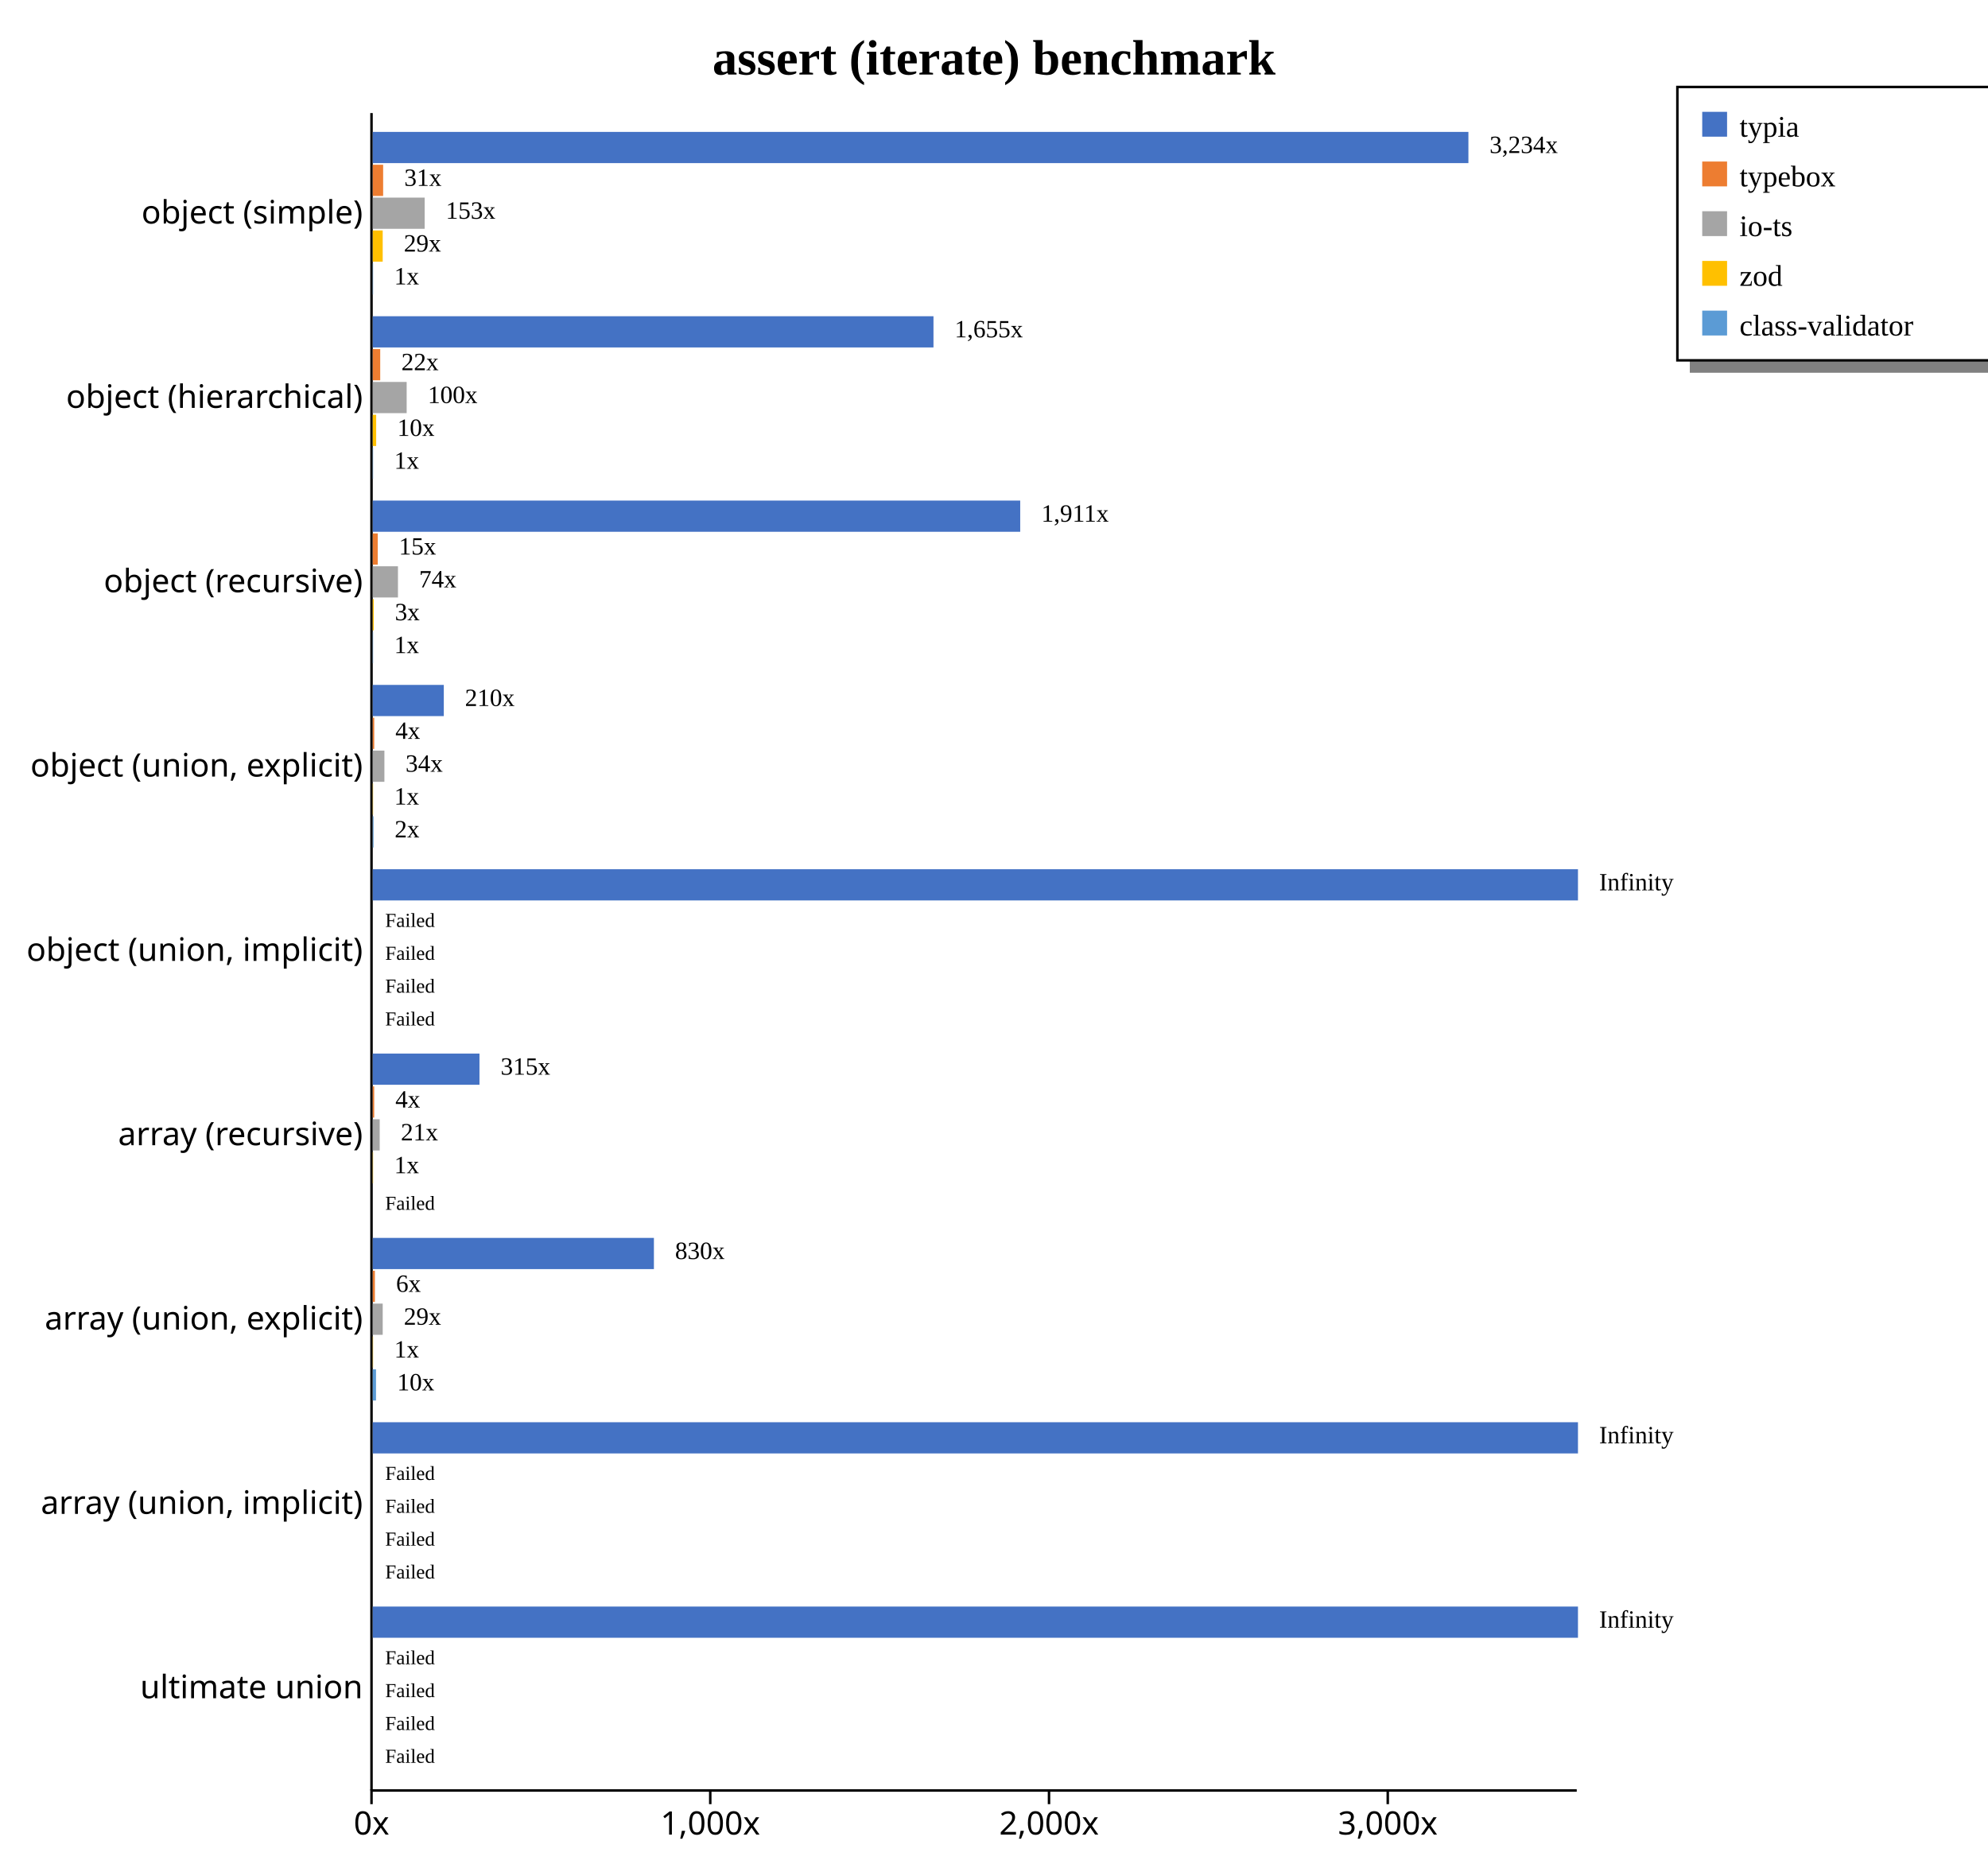
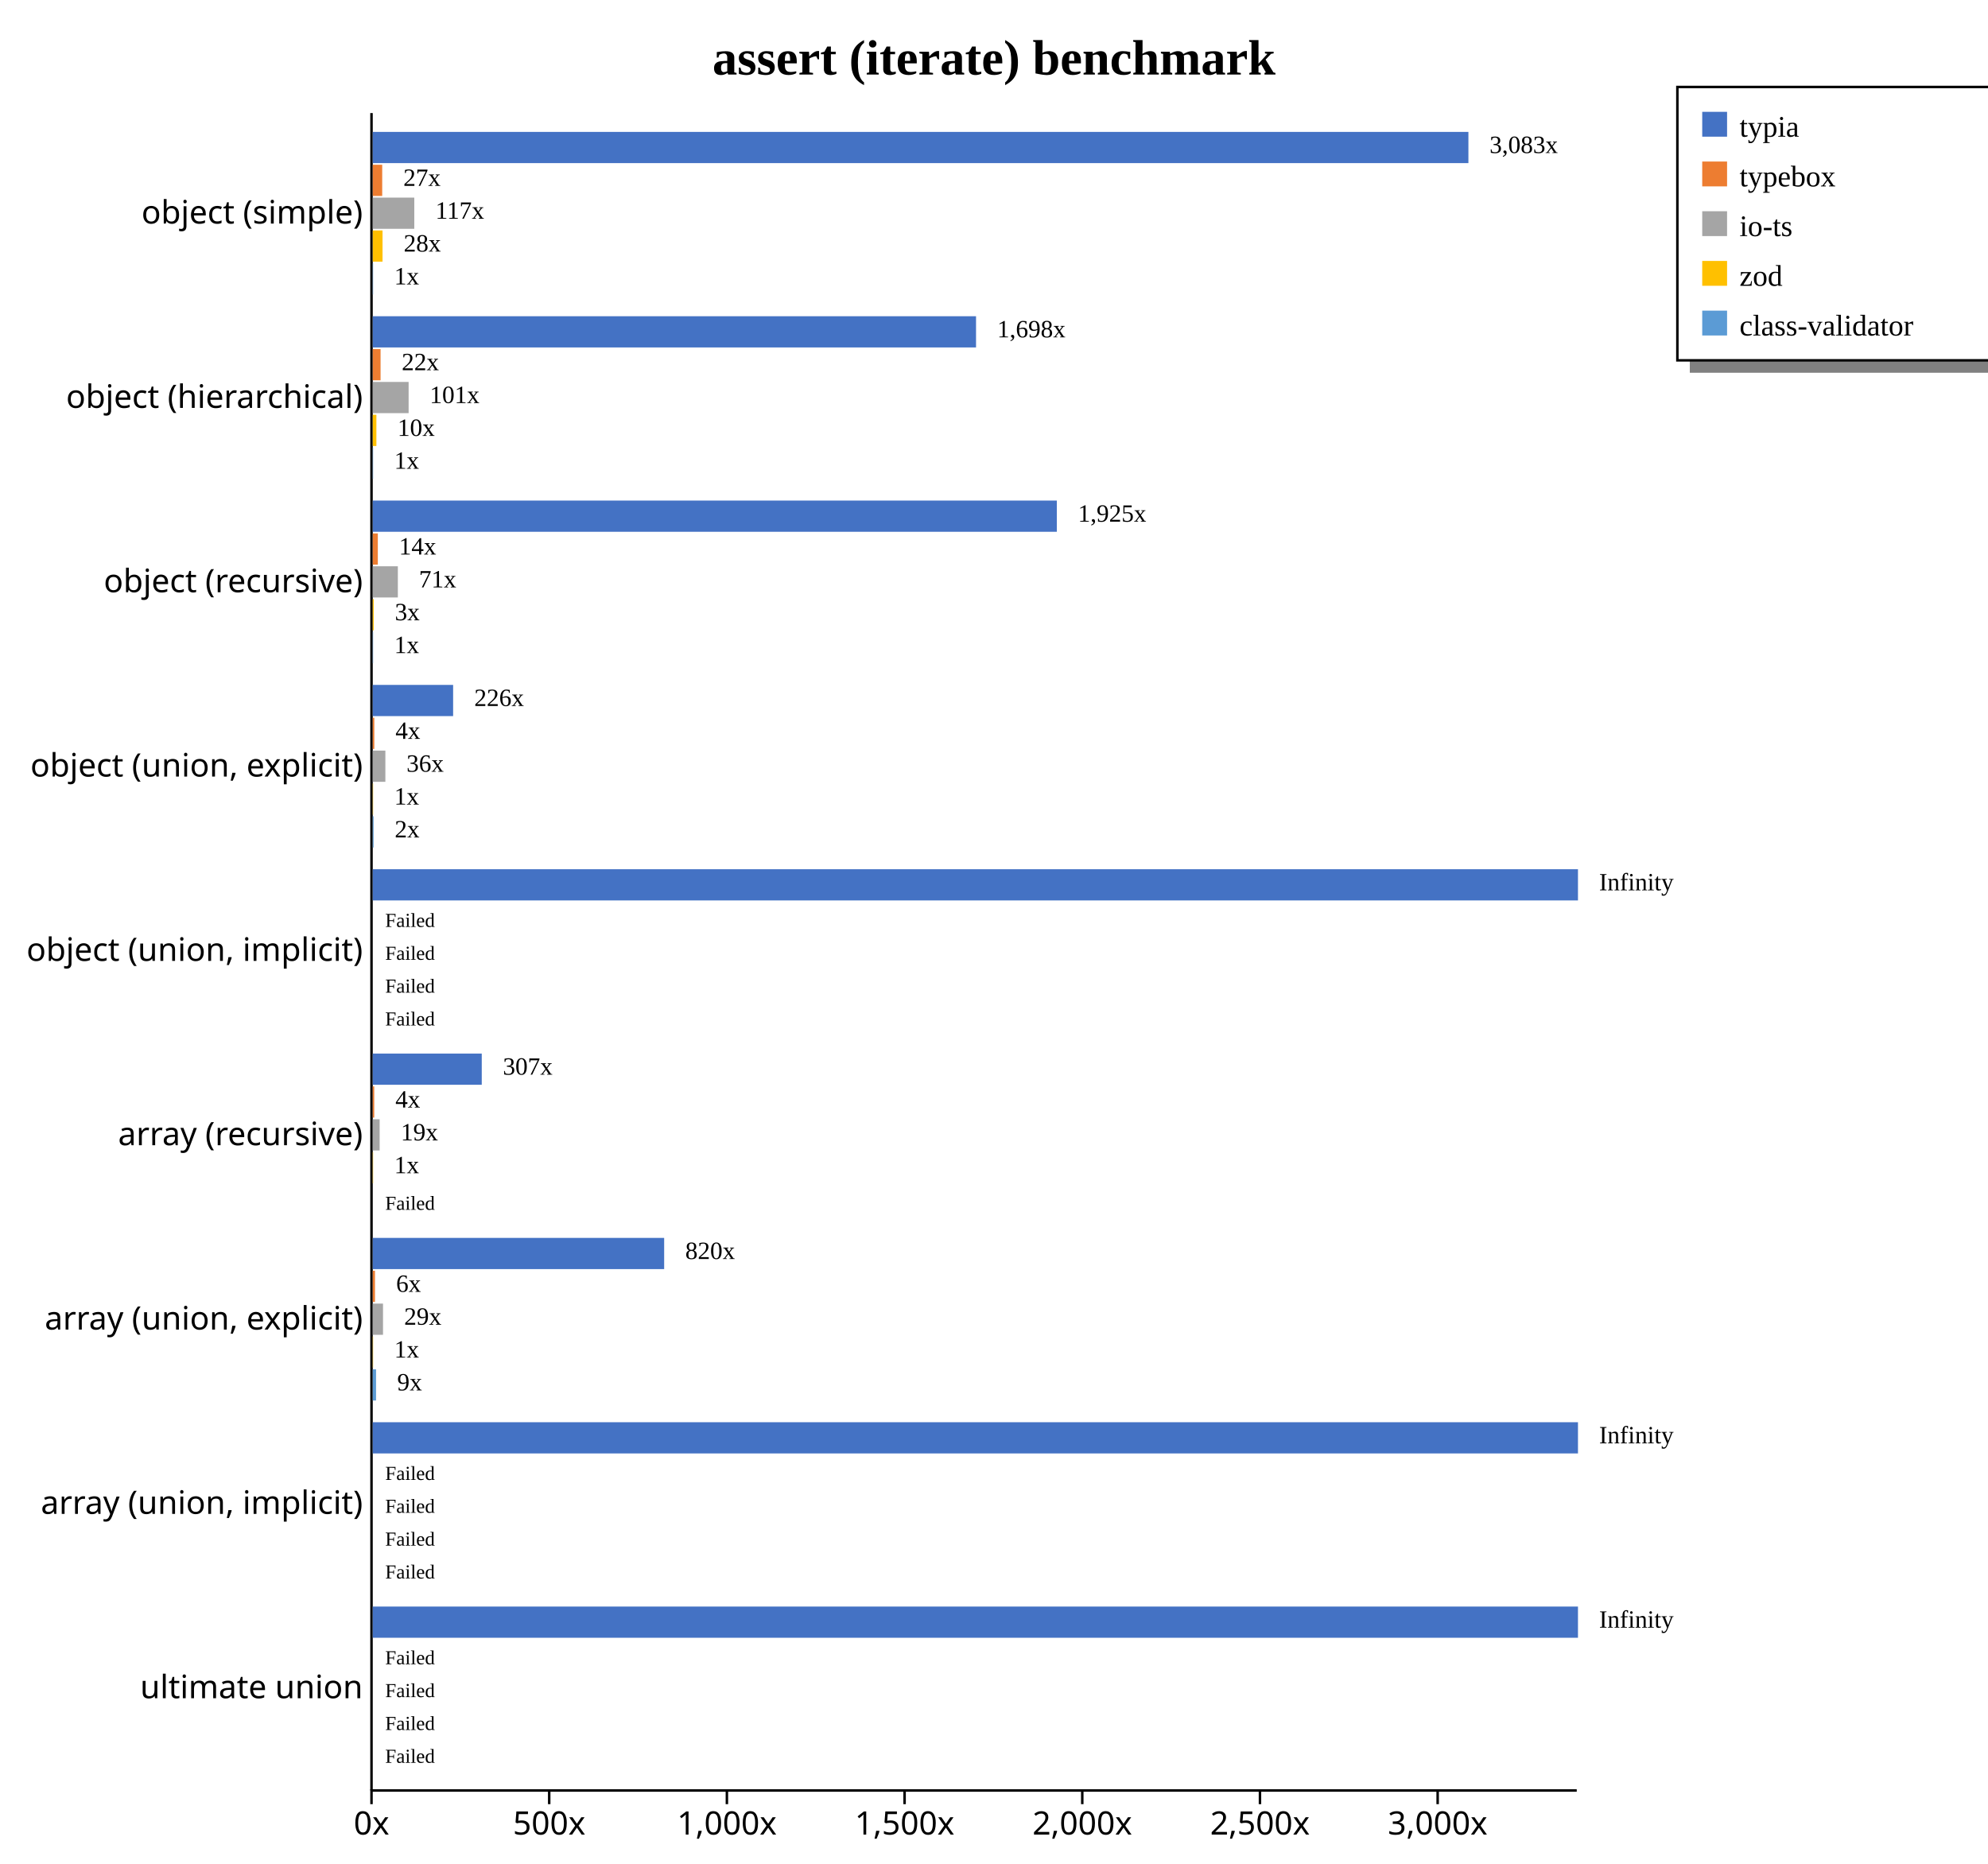
<svg xmlns="http://www.w3.org/2000/svg" width="800" height="750" style="background-color: white;">
  <g class="y axis" transform="translate(149,45)" fill="none" font-size="10" font-family="sans-serif" text-anchor="end" style="font-size: 13px;">
    <path class="domain" stroke="currentColor" d="M0.5,0.5V675.5" />
    <g class="tick" opacity="1" transform="translate(0,40.7967)" style="font-size: 13px;">
      <line stroke="currentColor" x2="0" />
      <text fill="currentColor" x="-3" dy="0.32em">object (simple)    </text>
    </g>
    <g class="tick" opacity="1" transform="translate(0,114.9725)" style="font-size: 13px;">
      <line stroke="currentColor" x2="0" />
      <text fill="currentColor" x="-3" dy="0.32em">object (hierarchical)    </text>
    </g>
    <g class="tick" opacity="1" transform="translate(0,189.1484)" style="font-size: 13px;">
      <line stroke="currentColor" x2="0" />
      <text fill="currentColor" x="-3" dy="0.32em">object (recursive)    </text>
    </g>
    <g class="tick" opacity="1" transform="translate(0,263.3242)" style="font-size: 13px;">
      <line stroke="currentColor" x2="0" />
      <text fill="currentColor" x="-3" dy="0.32em">object (union, explicit)    </text>
    </g>
    <g class="tick" opacity="1" transform="translate(0,337.5)" style="font-size: 13px;">
      <line stroke="currentColor" x2="0" />
      <text fill="currentColor" x="-3" dy="0.32em">object (union, implicit)    </text>
    </g>
    <g class="tick" opacity="1" transform="translate(0,411.6758)" style="font-size: 13px;">
      <line stroke="currentColor" x2="0" />
      <text fill="currentColor" x="-3" dy="0.32em">array (recursive)    </text>
    </g>
    <g class="tick" opacity="1" transform="translate(0,485.8516)" style="font-size: 13px;">
      <line stroke="currentColor" x2="0" />
      <text fill="currentColor" x="-3" dy="0.32em">array (union, explicit)    </text>
    </g>
    <g class="tick" opacity="1" transform="translate(0,560.0275)" style="font-size: 13px;">
      <line stroke="currentColor" x2="0" />
      <text fill="currentColor" x="-3" dy="0.32em">array (union, implicit)    </text>
    </g>
    <g class="tick" opacity="1" transform="translate(0,634.2033)" style="font-size: 13px;">
      <line stroke="currentColor" x2="0" />
      <text fill="currentColor" x="-3" dy="0.32em">ultimate union    </text>
    </g>
  </g>
  <g class="x axis" transform="translate(149,720)" fill="none" font-size="10" font-family="sans-serif" text-anchor="middle" style="font-size: 13px;">
    <path class="domain" stroke="currentColor" d="M0.5,0.5H485.5" />
    <g class="tick" opacity="1" transform="translate(0.5,0)" style="font-size: 13px;">
      <line stroke="currentColor" y2="6" />
      <text fill="currentColor" y="9" dy="0.71em">0x</text>
    </g>
-     <g class="tick" opacity="1" transform="translate(136.8184,0)" style="font-size: 13px;">
+     <g class="tick" opacity="1" transform="translate(72.00565,0)" style="font-size: 13px;">
+       <line stroke="currentColor" y2="6" />
+       <text fill="currentColor" y="9" dy="0.71em">500x</text>
+     </g>
+     <g class="tick" opacity="1" transform="translate(143.5113,0)" style="font-size: 13px;">
      <line stroke="currentColor" y2="6" />
      <text fill="currentColor" y="9" dy="0.71em">1,000x</text>
    </g>
-     <g class="tick" opacity="1" transform="translate(273.1368,0)" style="font-size: 13px;">
+     <g class="tick" opacity="1" transform="translate(215.0169,0)" style="font-size: 13px;">
+       <line stroke="currentColor" y2="6" />
+       <text fill="currentColor" y="9" dy="0.71em">1,500x</text>
+     </g>
+     <g class="tick" opacity="1" transform="translate(286.5226,0)" style="font-size: 13px;">
      <line stroke="currentColor" y2="6" />
      <text fill="currentColor" y="9" dy="0.71em">2,000x</text>
    </g>
-     <g class="tick" opacity="1" transform="translate(409.4552,0)" style="font-size: 13px;">
+     <g class="tick" opacity="1" transform="translate(358.0282,0)" style="font-size: 13px;">
+       <line stroke="currentColor" y2="6" />
+       <text fill="currentColor" y="9" dy="0.71em">2,500x</text>
+     </g>
+     <g class="tick" opacity="1" transform="translate(429.5339,0)" style="font-size: 13px;">
      <line stroke="currentColor" y2="6" />
      <text fill="currentColor" y="9" dy="0.71em">3,000x</text>
    </g>
  </g>
  <text transform="translate(400, 30)" style="text-anchor: middle; font-size: 20px; font-weight: bold;">assert (iterate) benchmark</text>
  <rect x="680" y="145" width="200" height="5" fill="gray" />
  <rect x="675" y="35" width="200" height="110" fill="none" stroke="black" />
  <rect x="685" y="45" width="10" height="10" style="fill: #4472c4;" />
  <text x="700" y="55" style="font-size: 12px;">typia</text>
  <rect x="685" y="65" width="10" height="10" style="fill: #ed7d31;" />
  <text x="700" y="75" style="font-size: 12px;">typebox</text>
  <rect x="685" y="85" width="10" height="10" style="fill: #a5a5a5;" />
  <text x="700" y="95" style="font-size: 12px;">io-ts</text>
  <rect x="685" y="105" width="10" height="10" style="fill: #ffc000;" />
  <text x="700" y="115" style="font-size: 12px;">zod</text>
  <rect x="685" y="125" width="10" height="10" style="fill: #5b9bd5;" />
  <text x="700" y="135" style="font-size: 12px;">class-validator</text>
  <g style="font-size: 13px;">
    <g style="font-size: 13px;">
      <rect x="150" y="53.079" width="440.909" height="12.558" fill="#4472c4" />
-       <rect x="150" y="66.298" width="4.18" height="12.558" fill="#ed7d31" />
-       <rect x="150" y="79.517" width="20.892" height="12.558" fill="#a5a5a5" />
-       <rect x="150" y="92.737" width="4.003" height="12.558" fill="#ffc000" />
-       <rect x="150" y="105.956" width="0.136" height="12.558" fill="#5b9bd5" />
-       <text class="label" x="599.409" y="61.579" font-size="10px">3,234x</text>
-       <text class="label" x="162.68" y="74.798" font-size="10px">31x</text>
-       <text class="label" x="179.392" y="88.017" font-size="10px">153x</text>
-       <text class="label" x="162.503" y="101.237" font-size="10px">29x</text>
-       <text class="label" x="158.636" y="114.456" font-size="10px">1x</text>
+       <rect x="150" y="66.298" width="3.805" height="12.558" fill="#ed7d31" />
+       <rect x="150" y="79.517" width="16.716" height="12.558" fill="#a5a5a5" />
+       <rect x="150" y="92.737" width="3.937" height="12.558" fill="#ffc000" />
+       <rect x="150" y="105.956" width="0.143" height="12.558" fill="#5b9bd5" />
+       <text class="label" x="599.409" y="61.579" font-size="10px">3,083x</text>
+       <text class="label" x="162.305" y="74.798" font-size="10px">27x</text>
+       <text class="label" x="175.216" y="88.017" font-size="10px">117x</text>
+       <text class="label" x="162.437" y="101.237" font-size="10px">28x</text>
+       <text class="label" x="158.643" y="114.456" font-size="10px">1x</text>
      <text class="label" x="595.909" y="63.079" font-size="8px" />
-       <text class="label" x="159.18" y="76.298" font-size="8px" />
-       <text class="label" x="175.892" y="89.517" font-size="8px" />
-       <text class="label" x="159.003" y="102.737" font-size="8px" />
-       <text class="label" x="155.136" y="115.956" font-size="8px" />
-     </g>
-     <g style="font-size: 13px;">
-       <rect x="150" y="127.254" width="225.644" height="12.558" fill="#4472c4" />
-       <rect x="150" y="140.474" width="3.008" height="12.558" fill="#ed7d31" />
-       <rect x="150" y="153.693" width="13.647" height="12.558" fill="#a5a5a5" />
-       <rect x="150" y="166.913" width="1.379" height="12.558" fill="#ffc000" />
-       <rect x="150" y="180.132" width="0.136" height="12.558" fill="#5b9bd5" />
-       <text class="label" x="384.144" y="135.754" font-size="10px">1,655x</text>
-       <text class="label" x="161.508" y="148.974" font-size="10px">22x</text>
-       <text class="label" x="172.147" y="162.193" font-size="10px">100x</text>
-       <text class="label" x="159.879" y="175.413" font-size="10px">10x</text>
-       <text class="label" x="158.636" y="188.632" font-size="10px">1x</text>
-       <text class="label" x="380.644" y="137.254" font-size="8px" />
-       <text class="label" x="158.008" y="150.474" font-size="8px" />
-       <text class="label" x="168.647" y="163.693" font-size="8px" />
-       <text class="label" x="156.379" y="176.913" font-size="8px" />
-       <text class="label" x="155.136" y="190.132" font-size="8px" />
-     </g>
-     <g style="font-size: 13px;">
-       <rect x="150" y="201.43" width="260.549" height="12.558" fill="#4472c4" />
-       <rect x="150" y="214.65" width="2.015" height="12.558" fill="#ed7d31" />
-       <rect x="150" y="227.869" width="10.146" height="12.558" fill="#a5a5a5" />
-       <rect x="150" y="241.089" width="0.402" height="12.558" fill="#ffc000" />
-       <rect x="150" y="254.308" width="0.136" height="12.558" fill="#5b9bd5" />
-       <text class="label" x="419.049" y="209.93" font-size="10px">1,911x</text>
-       <text class="label" x="160.515" y="223.15" font-size="10px">15x</text>
-       <text class="label" x="168.646" y="236.369" font-size="10px">74x</text>
-       <text class="label" x="158.902" y="249.589" font-size="10px">3x</text>
-       <text class="label" x="158.636" y="262.808" font-size="10px">1x</text>
-       <text class="label" x="415.549" y="211.43" font-size="8px" />
-       <text class="label" x="157.015" y="224.65" font-size="8px" />
-       <text class="label" x="165.146" y="237.869" font-size="8px" />
-       <text class="label" x="155.402" y="251.089" font-size="8px" />
-       <text class="label" x="155.136" y="264.308" font-size="8px" />
-     </g>
-     <g style="font-size: 13px;">
-       <rect x="150" y="275.606" width="28.593" height="12.558" fill="#4472c4" />
-       <rect x="150" y="288.825" width="0.599" height="12.558" fill="#ed7d31" />
-       <rect x="150" y="302.045" width="4.692" height="12.558" fill="#a5a5a5" />
-       <rect x="150" y="315.264" width="0.136" height="12.558" fill="#ffc000" />
-       <rect x="150" y="328.484" width="0.31" height="12.558" fill="#5b9bd5" />
-       <text class="label" x="187.093" y="284.106" font-size="10px">210x</text>
-       <text class="label" x="159.099" y="297.325" font-size="10px">4x</text>
-       <text class="label" x="163.192" y="310.545" font-size="10px">34x</text>
-       <text class="label" x="158.636" y="323.764" font-size="10px">1x</text>
-       <text class="label" x="158.81" y="336.984" font-size="10px">2x</text>
-       <text class="label" x="183.593" y="285.606" font-size="8px" />
-       <text class="label" x="155.599" y="298.825" font-size="8px" />
-       <text class="label" x="159.692" y="312.045" font-size="8px" />
-       <text class="label" x="155.136" y="325.264" font-size="8px" />
-       <text class="label" x="155.31" y="338.484" font-size="8px" />
+       <text class="label" x="158.805" y="76.298" font-size="8px" />
+       <text class="label" x="171.716" y="89.517" font-size="8px" />
+       <text class="label" x="158.937" y="102.737" font-size="8px" />
+       <text class="label" x="155.143" y="115.956" font-size="8px" />
+     </g>
+     <g style="font-size: 13px;">
+       <rect x="150" y="127.254" width="242.77" height="12.558" fill="#4472c4" />
+       <rect x="150" y="140.474" width="3.147" height="12.558" fill="#ed7d31" />
+       <rect x="150" y="153.693" width="14.431" height="12.558" fill="#a5a5a5" />
+       <rect x="150" y="166.913" width="1.465" height="12.558" fill="#ffc000" />
+       <rect x="150" y="180.132" width="0.143" height="12.558" fill="#5b9bd5" />
+       <text class="label" x="401.27" y="135.754" font-size="10px">1,698x</text>
+       <text class="label" x="161.647" y="148.974" font-size="10px">22x</text>
+       <text class="label" x="172.931" y="162.193" font-size="10px">101x</text>
+       <text class="label" x="159.965" y="175.413" font-size="10px">10x</text>
+       <text class="label" x="158.643" y="188.632" font-size="10px">1x</text>
+       <text class="label" x="397.77" y="137.254" font-size="8px" />
+       <text class="label" x="158.147" y="150.474" font-size="8px" />
+       <text class="label" x="169.431" y="163.693" font-size="8px" />
+       <text class="label" x="156.465" y="176.913" font-size="8px" />
+       <text class="label" x="155.143" y="190.132" font-size="8px" />
+     </g>
+     <g style="font-size: 13px;">
+       <rect x="150" y="201.43" width="275.279" height="12.558" fill="#4472c4" />
+       <rect x="150" y="214.65" width="2.044" height="12.558" fill="#ed7d31" />
+       <rect x="150" y="227.869" width="10.099" height="12.558" fill="#a5a5a5" />
+       <rect x="150" y="241.089" width="0.391" height="12.558" fill="#ffc000" />
+       <rect x="150" y="254.308" width="0.143" height="12.558" fill="#5b9bd5" />
+       <text class="label" x="433.779" y="209.93" font-size="10px">1,925x</text>
+       <text class="label" x="160.544" y="223.15" font-size="10px">14x</text>
+       <text class="label" x="168.599" y="236.369" font-size="10px">71x</text>
+       <text class="label" x="158.891" y="249.589" font-size="10px">3x</text>
+       <text class="label" x="158.643" y="262.808" font-size="10px">1x</text>
+       <text class="label" x="430.279" y="211.43" font-size="8px" />
+       <text class="label" x="157.044" y="224.65" font-size="8px" />
+       <text class="label" x="165.099" y="237.869" font-size="8px" />
+       <text class="label" x="155.391" y="251.089" font-size="8px" />
+       <text class="label" x="155.143" y="264.308" font-size="8px" />
+     </g>
+     <g style="font-size: 13px;">
+       <rect x="150" y="275.606" width="32.344" height="12.558" fill="#4472c4" />
+       <rect x="150" y="288.825" width="0.627" height="12.558" fill="#ed7d31" />
+       <rect x="150" y="302.045" width="5.08" height="12.558" fill="#a5a5a5" />
+       <rect x="150" y="315.264" width="0.143" height="12.558" fill="#ffc000" />
+       <rect x="150" y="328.484" width="0.333" height="12.558" fill="#5b9bd5" />
+       <text class="label" x="190.844" y="284.106" font-size="10px">226x</text>
+       <text class="label" x="159.127" y="297.325" font-size="10px">4x</text>
+       <text class="label" x="163.58" y="310.545" font-size="10px">36x</text>
+       <text class="label" x="158.643" y="323.764" font-size="10px">1x</text>
+       <text class="label" x="158.833" y="336.984" font-size="10px">2x</text>
+       <text class="label" x="187.344" y="285.606" font-size="8px" />
+       <text class="label" x="155.627" y="298.825" font-size="8px" />
+       <text class="label" x="160.08" y="312.045" font-size="8px" />
+       <text class="label" x="155.143" y="325.264" font-size="8px" />
+       <text class="label" x="155.333" y="338.484" font-size="8px" />
    </g>
    <g style="font-size: 13px;">
      <rect x="150" y="349.782" width="485" height="12.558" fill="#4472c4" />
      <rect x="150" y="363.001" width="0" height="12.558" fill="#ed7d31" />
      <rect x="150" y="376.221" width="0" height="12.558" fill="#a5a5a5" />
      <rect x="150" y="389.44" width="0" height="12.558" fill="#ffc000" />
      <rect x="150" y="402.66" width="0" height="12.558" fill="#5b9bd5" />
      <text class="label" x="643.5" y="358.282" font-size="10px">Infinity</text>
      <text class="label" x="158.5" y="371.501" font-size="10px" />
      <text class="label" x="158.5" y="384.721" font-size="10px" />
      <text class="label" x="158.5" y="397.94" font-size="10px" />
      <text class="label" x="158.5" y="411.16" font-size="10px" />
      <text class="label" x="640" y="359.782" font-size="8px" />
      <text class="label" x="155" y="373.001" font-size="8px">Failed</text>
      <text class="label" x="155" y="386.221" font-size="8px">Failed</text>
      <text class="label" x="155" y="399.44" font-size="8px">Failed</text>
      <text class="label" x="155" y="412.66" font-size="8px">Failed</text>
    </g>
    <g style="font-size: 13px;">
-       <rect x="150" y="423.958" width="42.948" height="12.558" fill="#4472c4" />
-       <rect x="150" y="437.177" width="0.588" height="12.558" fill="#ed7d31" />
-       <rect x="150" y="450.397" width="2.797" height="12.558" fill="#a5a5a5" />
-       <rect x="150" y="463.616" width="0.136" height="12.558" fill="#ffc000" />
+       <rect x="150" y="423.958" width="43.865" height="12.558" fill="#4472c4" />
+       <rect x="150" y="437.177" width="0.599" height="12.558" fill="#ed7d31" />
+       <rect x="150" y="450.397" width="2.772" height="12.558" fill="#a5a5a5" />
+       <rect x="150" y="463.616" width="0.143" height="12.558" fill="#ffc000" />
      <rect x="150" y="476.835" width="0" height="12.558" fill="#5b9bd5" />
-       <text class="label" x="201.448" y="432.458" font-size="10px">315x</text>
-       <text class="label" x="159.088" y="445.677" font-size="10px">4x</text>
-       <text class="label" x="161.297" y="458.897" font-size="10px">21x</text>
-       <text class="label" x="158.636" y="472.116" font-size="10px">1x</text>
+       <text class="label" x="202.365" y="432.458" font-size="10px">307x</text>
+       <text class="label" x="159.099" y="445.677" font-size="10px">4x</text>
+       <text class="label" x="161.272" y="458.897" font-size="10px">19x</text>
+       <text class="label" x="158.643" y="472.116" font-size="10px">1x</text>
      <text class="label" x="158.5" y="485.335" font-size="10px" />
-       <text class="label" x="197.948" y="433.958" font-size="8px" />
-       <text class="label" x="155.588" y="447.177" font-size="8px" />
-       <text class="label" x="157.797" y="460.397" font-size="8px" />
-       <text class="label" x="155.136" y="473.616" font-size="8px" />
+       <text class="label" x="198.865" y="433.958" font-size="8px" />
+       <text class="label" x="155.599" y="447.177" font-size="8px" />
+       <text class="label" x="157.772" y="460.397" font-size="8px" />
+       <text class="label" x="155.143" y="473.616" font-size="8px" />
      <text class="label" x="155" y="486.835" font-size="8px">Failed</text>
    </g>
    <g style="font-size: 13px;">
-       <rect x="150" y="498.134" width="113.143" height="12.558" fill="#4472c4" />
-       <rect x="150" y="511.353" width="0.867" height="12.558" fill="#ed7d31" />
-       <rect x="150" y="524.572" width="4.004" height="12.558" fill="#a5a5a5" />
-       <rect x="150" y="537.792" width="0.136" height="12.558" fill="#ffc000" />
-       <rect x="150" y="551.011" width="1.317" height="12.558" fill="#5b9bd5" />
-       <text class="label" x="271.643" y="506.634" font-size="10px">830x</text>
-       <text class="label" x="159.367" y="519.853" font-size="10px">6x</text>
-       <text class="label" x="162.504" y="533.072" font-size="10px">29x</text>
-       <text class="label" x="158.636" y="546.292" font-size="10px">1x</text>
-       <text class="label" x="159.817" y="559.511" font-size="10px">10x</text>
-       <text class="label" x="268.143" y="508.134" font-size="8px" />
-       <text class="label" x="155.867" y="521.353" font-size="8px" />
-       <text class="label" x="159.004" y="534.572" font-size="8px" />
-       <text class="label" x="155.136" y="547.792" font-size="8px" />
-       <text class="label" x="156.317" y="561.011" font-size="8px" />
+       <rect x="150" y="498.134" width="117.267" height="12.558" fill="#4472c4" />
+       <rect x="150" y="511.353" width="0.899" height="12.558" fill="#ed7d31" />
+       <rect x="150" y="524.572" width="4.13" height="12.558" fill="#a5a5a5" />
+       <rect x="150" y="537.792" width="0.143" height="12.558" fill="#ffc000" />
+       <rect x="150" y="551.011" width="1.334" height="12.558" fill="#5b9bd5" />
+       <text class="label" x="275.767" y="506.634" font-size="10px">820x</text>
+       <text class="label" x="159.399" y="519.853" font-size="10px">6x</text>
+       <text class="label" x="162.63" y="533.072" font-size="10px">29x</text>
+       <text class="label" x="158.643" y="546.292" font-size="10px">1x</text>
+       <text class="label" x="159.834" y="559.511" font-size="10px">9x</text>
+       <text class="label" x="272.267" y="508.134" font-size="8px" />
+       <text class="label" x="155.899" y="521.353" font-size="8px" />
+       <text class="label" x="159.13" y="534.572" font-size="8px" />
+       <text class="label" x="155.143" y="547.792" font-size="8px" />
+       <text class="label" x="156.334" y="561.011" font-size="8px" />
    </g>
    <g style="font-size: 13px;">
      <rect x="150" y="572.309" width="485" height="12.558" fill="#4472c4" />
      <rect x="150" y="585.529" width="0" height="12.558" fill="#ed7d31" />
      <rect x="150" y="598.748" width="0" height="12.558" fill="#a5a5a5" />
      <rect x="150" y="611.968" width="0" height="12.558" fill="#ffc000" />
      <rect x="150" y="625.187" width="0" height="12.558" fill="#5b9bd5" />
      <text class="label" x="643.5" y="580.809" font-size="10px">Infinity</text>
      <text class="label" x="158.5" y="594.029" font-size="10px" />
      <text class="label" x="158.5" y="607.248" font-size="10px" />
      <text class="label" x="158.5" y="620.468" font-size="10px" />
      <text class="label" x="158.5" y="633.687" font-size="10px" />
      <text class="label" x="640" y="582.309" font-size="8px" />
      <text class="label" x="155" y="595.529" font-size="8px">Failed</text>
      <text class="label" x="155" y="608.748" font-size="8px">Failed</text>
      <text class="label" x="155" y="621.968" font-size="8px">Failed</text>
      <text class="label" x="155" y="635.187" font-size="8px">Failed</text>
    </g>
    <g style="font-size: 13px;">
      <rect x="150" y="646.485" width="485" height="12.558" fill="#4472c4" />
      <rect x="150" y="659.705" width="0" height="12.558" fill="#ed7d31" />
      <rect x="150" y="672.924" width="0" height="12.558" fill="#a5a5a5" />
      <rect x="150" y="686.144" width="0" height="12.558" fill="#ffc000" />
      <rect x="150" y="699.363" width="0" height="12.558" fill="#5b9bd5" />
      <text class="label" x="643.5" y="654.985" font-size="10px">Infinity</text>
      <text class="label" x="158.5" y="668.205" font-size="10px" />
      <text class="label" x="158.5" y="681.424" font-size="10px" />
      <text class="label" x="158.5" y="694.644" font-size="10px" />
      <text class="label" x="158.5" y="707.863" font-size="10px" />
      <text class="label" x="640" y="656.485" font-size="8px" />
      <text class="label" x="155" y="669.705" font-size="8px">Failed</text>
      <text class="label" x="155" y="682.924" font-size="8px">Failed</text>
      <text class="label" x="155" y="696.144" font-size="8px">Failed</text>
      <text class="label" x="155" y="709.363" font-size="8px">Failed</text>
    </g>
  </g>
</svg>
